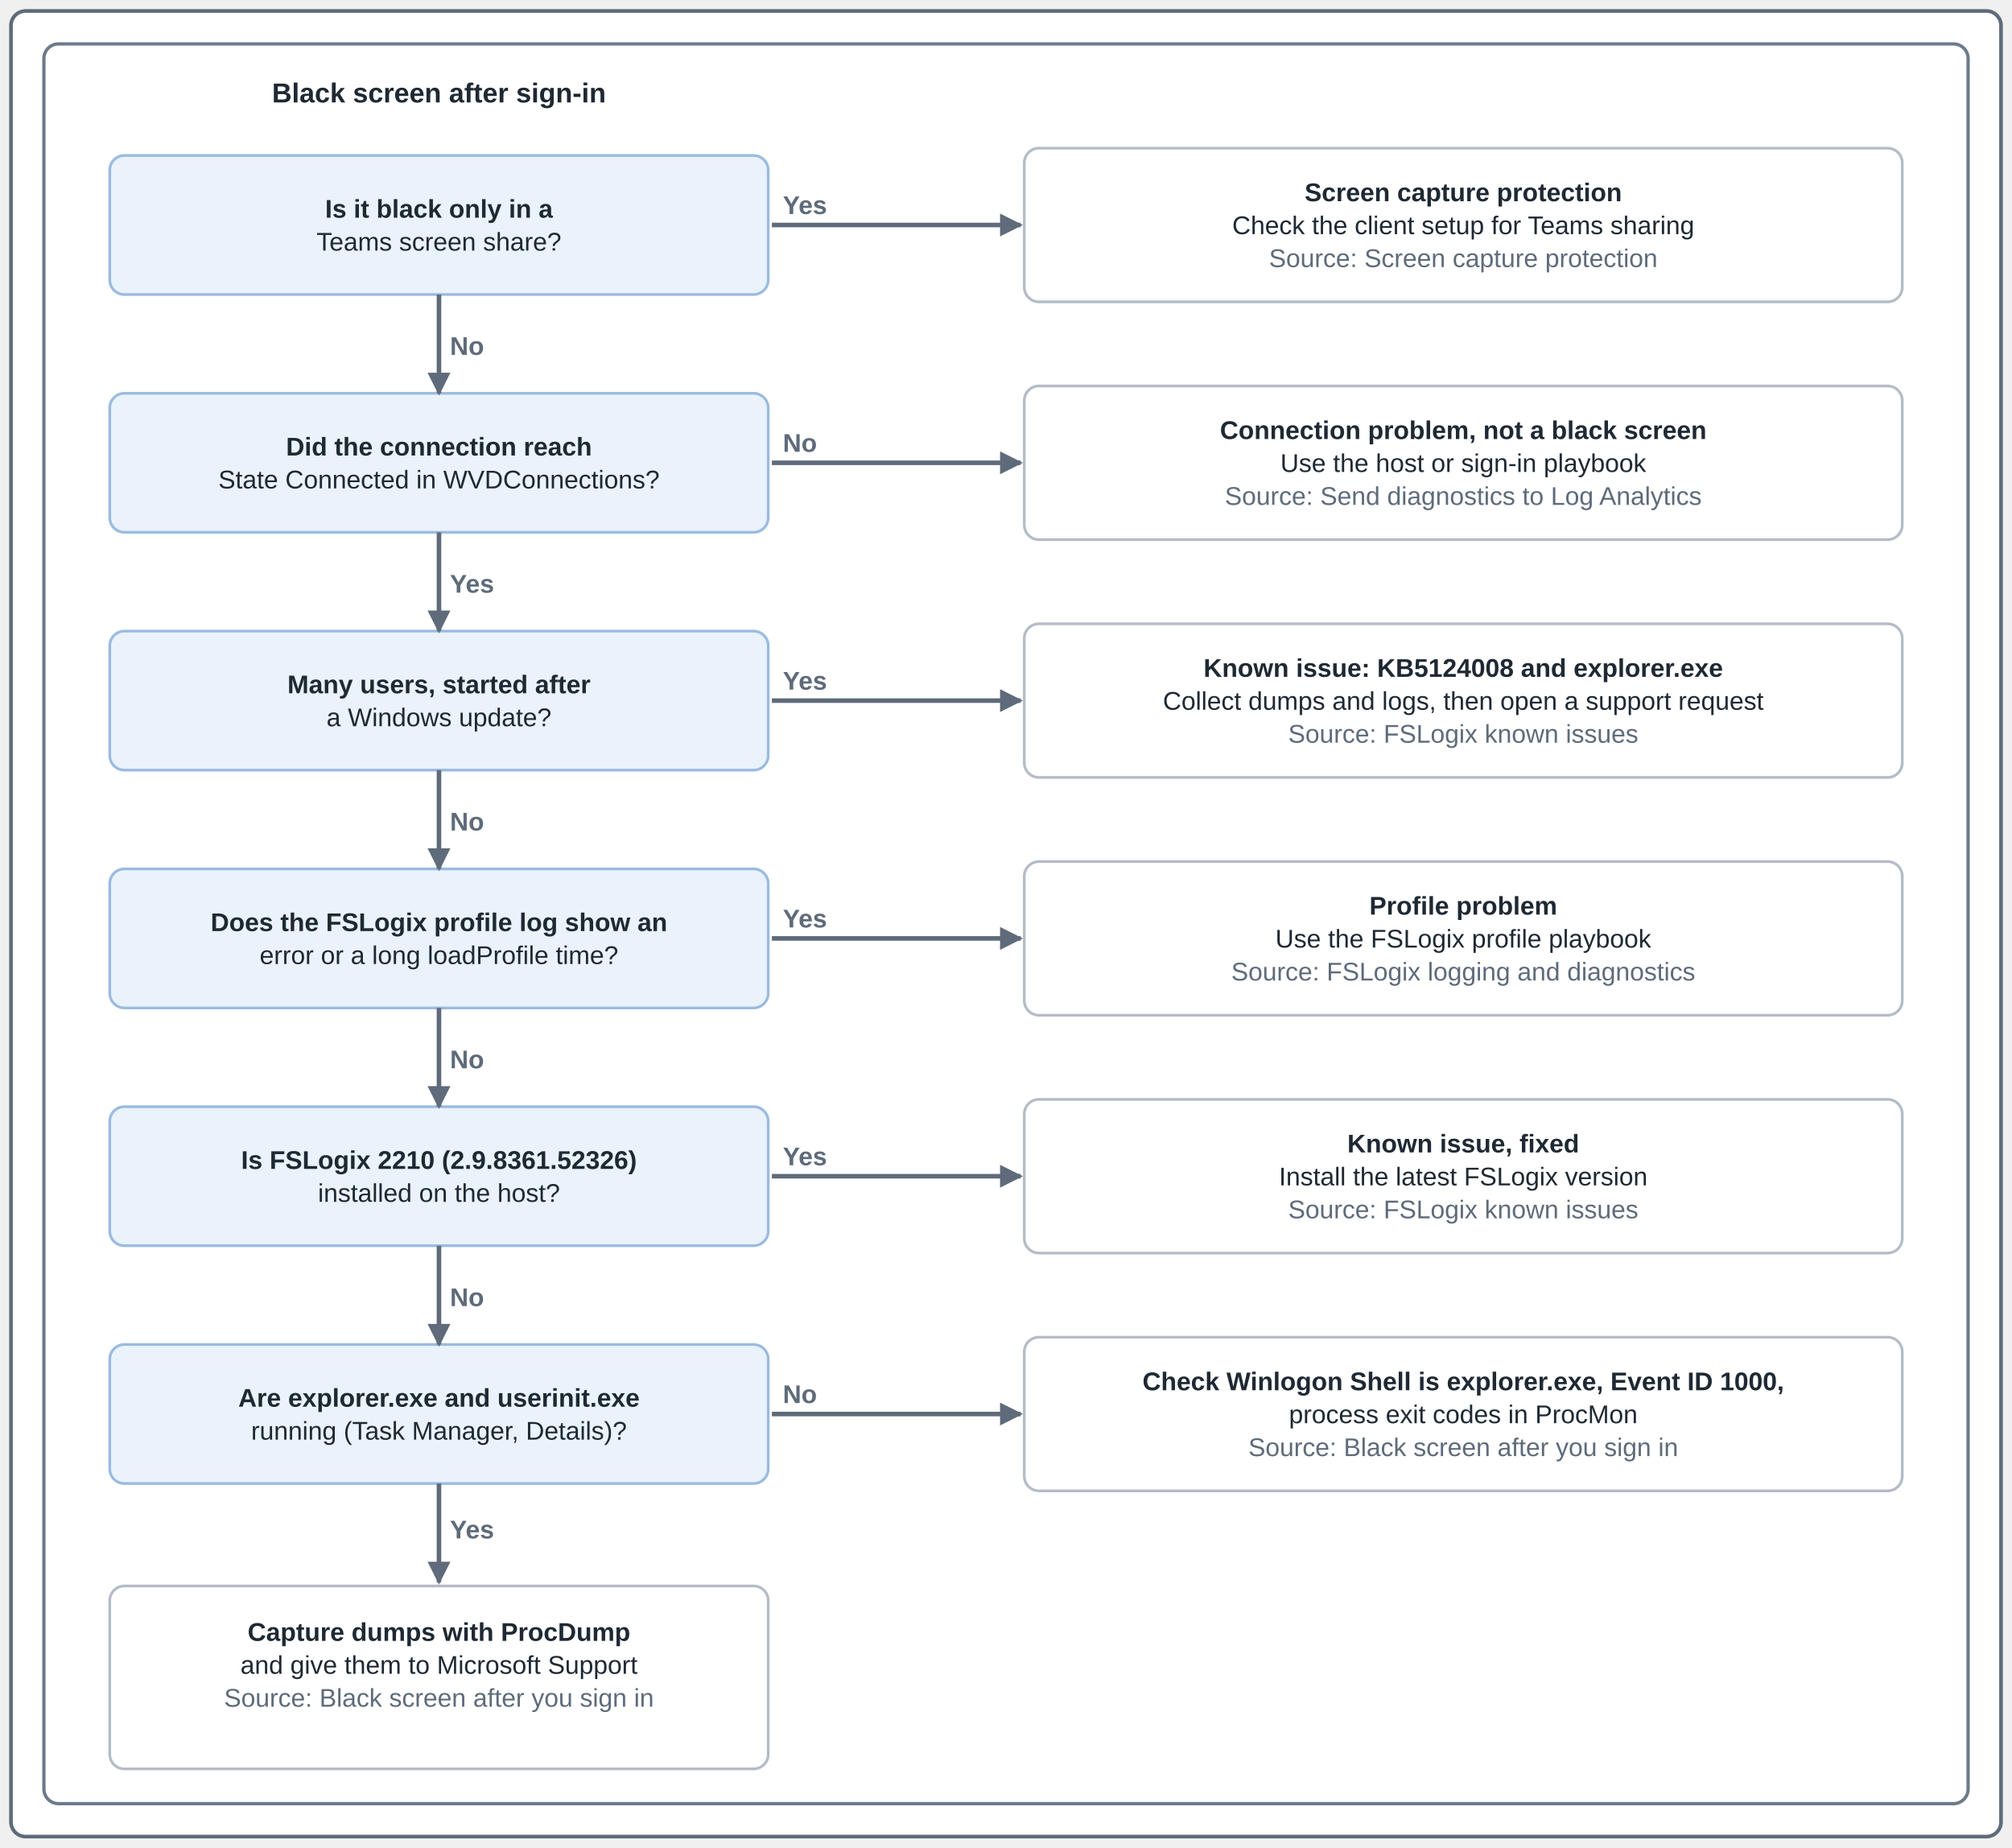
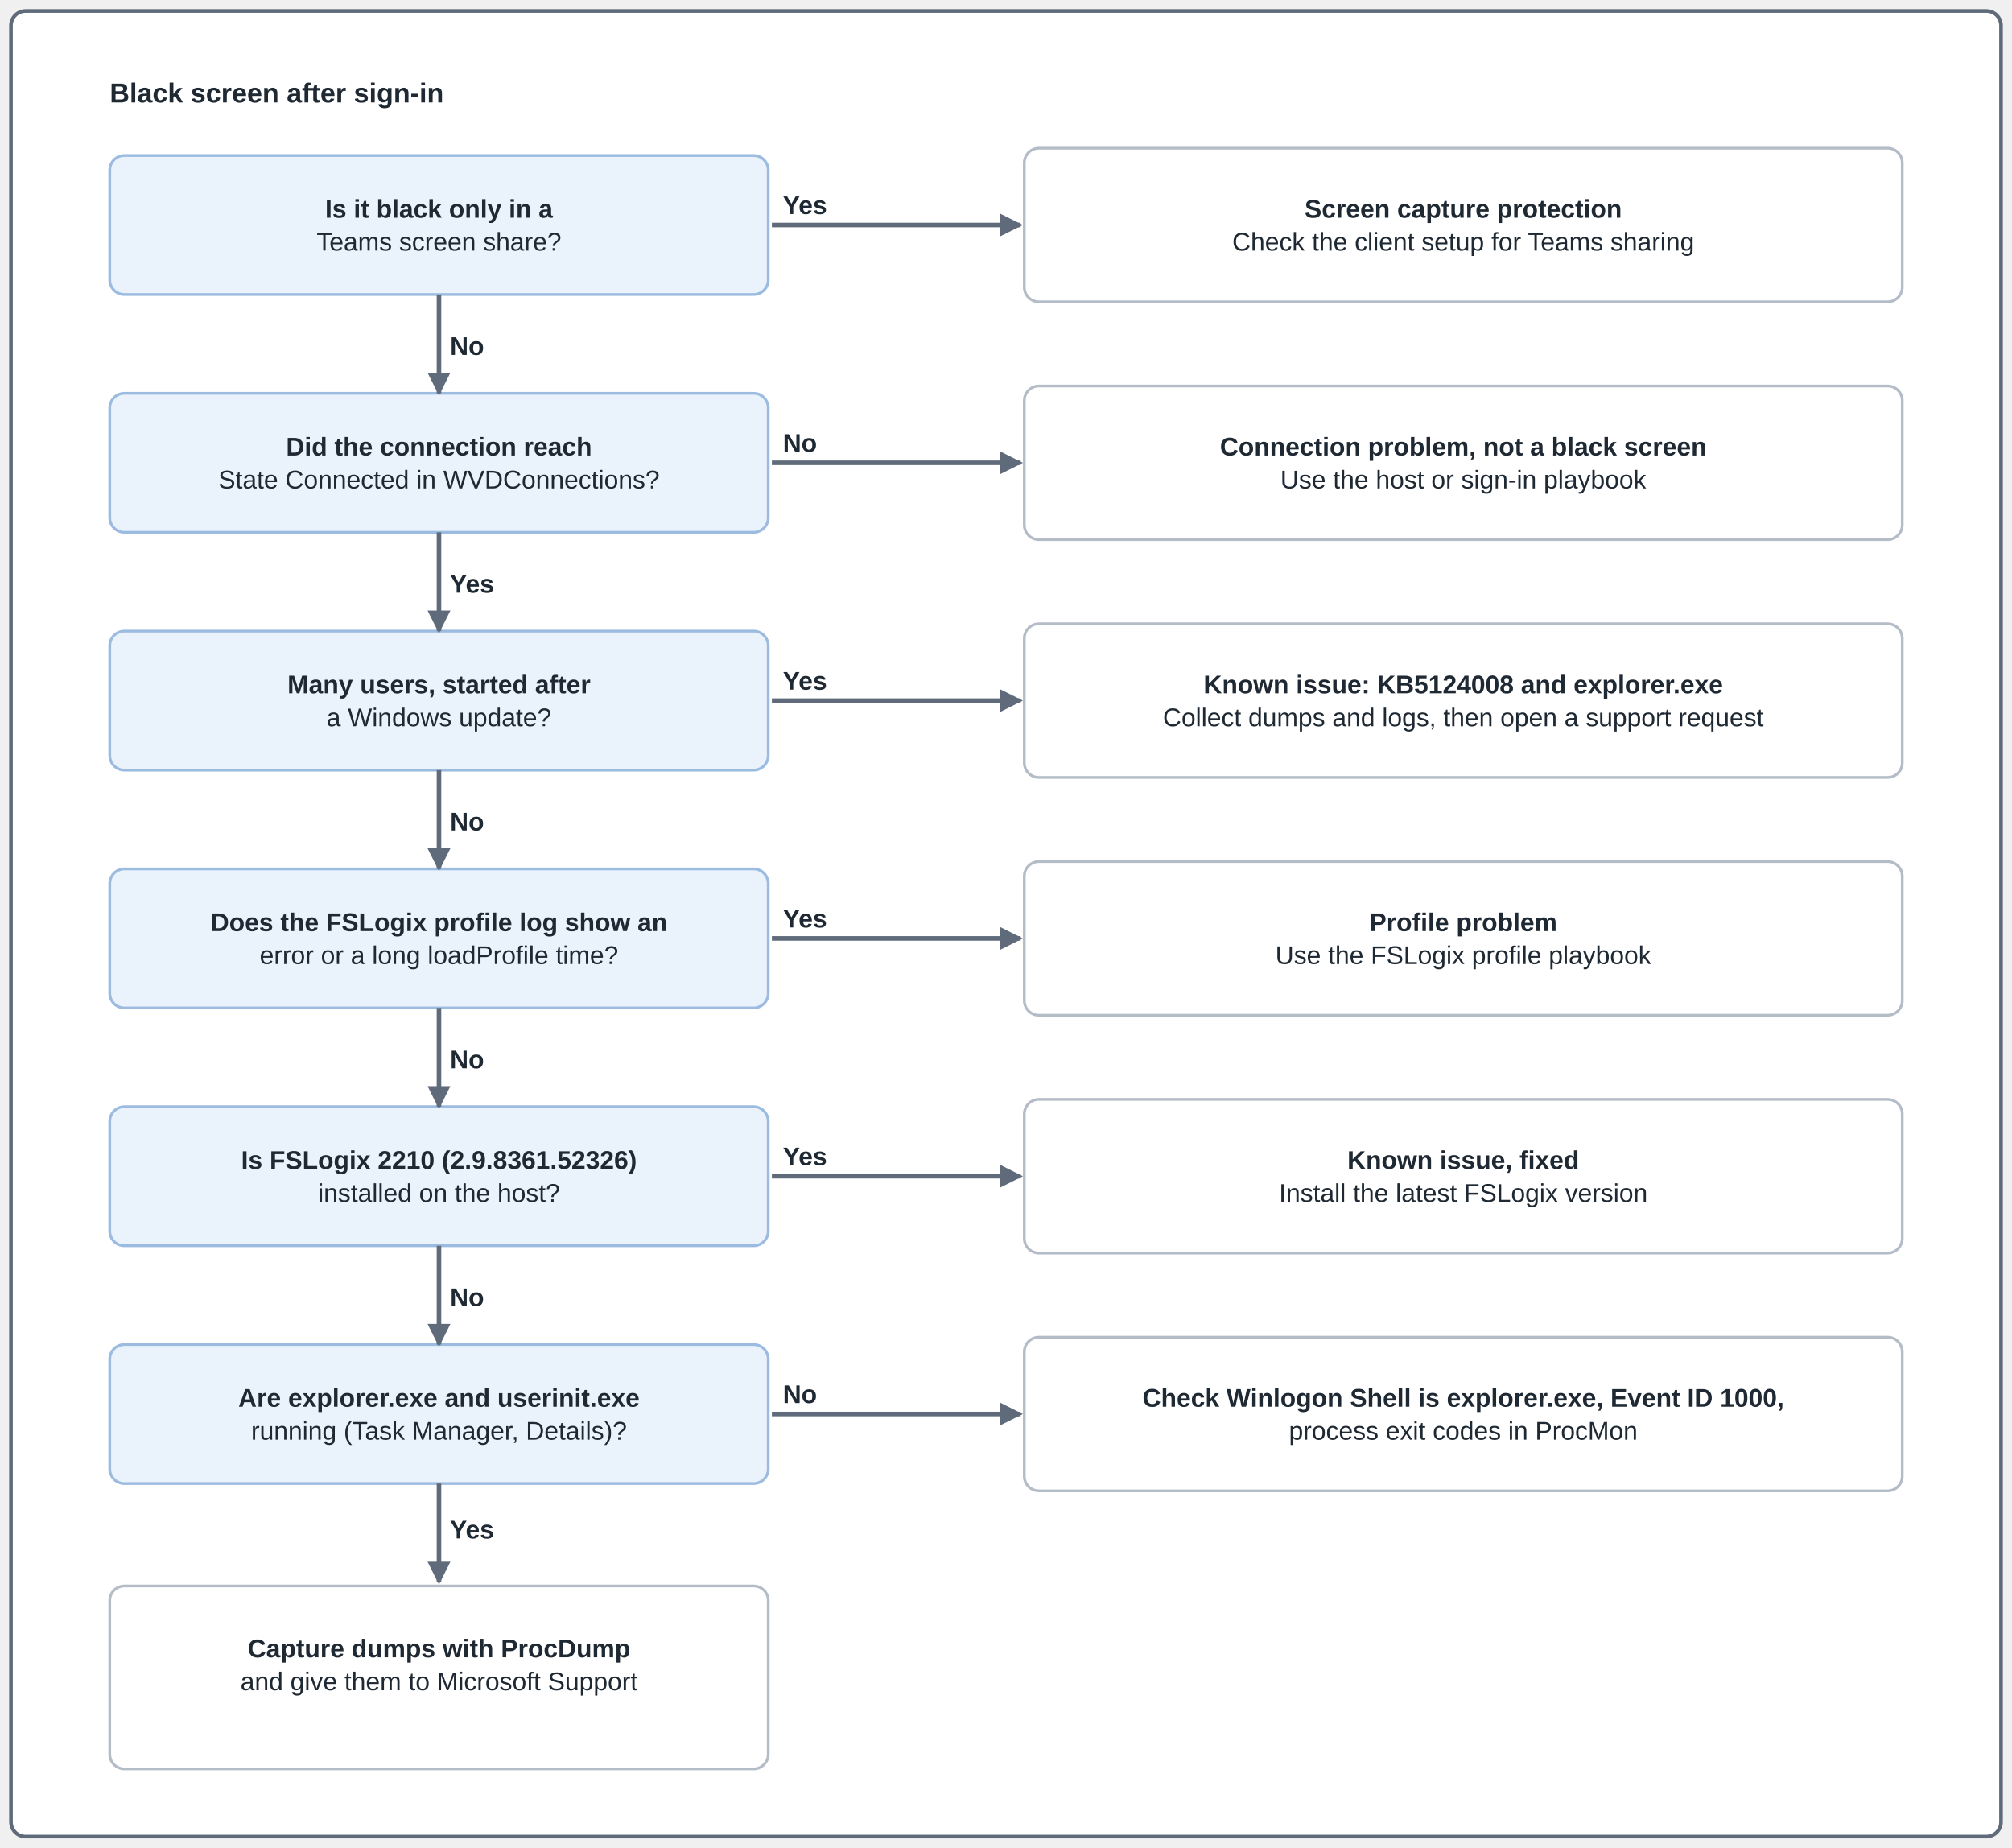
<svg xmlns="http://www.w3.org/2000/svg" viewBox="0 0 1100 1010" width="1100" height="1010" role="img" aria-labelledby="t d" font-family="Segoe UI, Arial, sans-serif">
  <defs>
    <marker id="a" viewBox="0 0 10 10" refX="9" refY="5" markerWidth="5" markerHeight="5" orient="auto">
      <path d="M0,0 L10,5 L0,10 z" fill="#5f6b7a" />
    </marker>
  </defs>
  <rect x="6" y="6" width="1088" height="998" rx="8" fill="#ffffff" stroke="#5f6b7a" stroke-width="2" />
-   <rect x="24" y="24" width="1052" height="962" rx="8" fill="#ffffff" stroke="#6c7a89" stroke-width="1.8" />
-   <text x="240.0" y="56" font-size="15" font-weight="600" text-anchor="middle" fill="#1f2933">Black screen after sign-in</text>
+   <text x="60" y="56" font-size="15" font-weight="600" text-anchor="start" fill="#1f2933">Black screen after sign-in</text>
  <rect x="60" y="85" width="360" height="76" rx="8" fill="#eaf2fb" stroke="#9bbbe0" stroke-width="1.5" />
  <text x="240.0" y="111" font-size="14" font-weight="600" text-anchor="middle" fill="#1f2933" />
  <text x="240.0" y="119.0" font-size="14" font-weight="600" text-anchor="middle" fill="#1f2933">Is it black only in a</text>
  <text x="240.0" y="137.0" font-size="14" text-anchor="middle" fill="#1f2933">Teams screen share?</text>
  <rect x="60" y="215" width="360" height="76" rx="8" fill="#eaf2fb" stroke="#9bbbe0" stroke-width="1.5" />
  <text x="240.0" y="241" font-size="14" font-weight="600" text-anchor="middle" fill="#1f2933" />
  <text x="240.0" y="249.0" font-size="14" font-weight="600" text-anchor="middle" fill="#1f2933">Did the connection reach</text>
  <text x="240.0" y="267.0" font-size="14" text-anchor="middle" fill="#1f2933">State Connected in WVDConnections?</text>
  <rect x="60" y="345" width="360" height="76" rx="8" fill="#eaf2fb" stroke="#9bbbe0" stroke-width="1.5" />
  <text x="240.0" y="371" font-size="14" font-weight="600" text-anchor="middle" fill="#1f2933" />
  <text x="240.0" y="379.0" font-size="14" font-weight="600" text-anchor="middle" fill="#1f2933">Many users, started after</text>
  <text x="240.0" y="397.0" font-size="14" text-anchor="middle" fill="#1f2933">a Windows update?</text>
  <rect x="60" y="475" width="360" height="76" rx="8" fill="#eaf2fb" stroke="#9bbbe0" stroke-width="1.5" />
  <text x="240.0" y="501" font-size="14" font-weight="600" text-anchor="middle" fill="#1f2933" />
  <text x="240.0" y="509.0" font-size="14" font-weight="600" text-anchor="middle" fill="#1f2933">Does the FSLogix profile log show an</text>
  <text x="240.0" y="527.0" font-size="14" text-anchor="middle" fill="#1f2933">error or a long loadProfile time?</text>
  <rect x="60" y="605" width="360" height="76" rx="8" fill="#eaf2fb" stroke="#9bbbe0" stroke-width="1.5" />
  <text x="240.0" y="631" font-size="14" font-weight="600" text-anchor="middle" fill="#1f2933" />
  <text x="240.0" y="639.0" font-size="14" font-weight="600" text-anchor="middle" fill="#1f2933">Is FSLogix 2210 (2.9.8361.52326)</text>
  <text x="240.0" y="657.0" font-size="14" text-anchor="middle" fill="#1f2933">installed on the host?</text>
  <rect x="60" y="735" width="360" height="76" rx="8" fill="#eaf2fb" stroke="#9bbbe0" stroke-width="1.5" />
  <text x="240.0" y="761" font-size="14" font-weight="600" text-anchor="middle" fill="#1f2933" />
  <text x="240.0" y="769.0" font-size="14" font-weight="600" text-anchor="middle" fill="#1f2933">Are explorer.exe and userinit.exe</text>
  <text x="240.0" y="787.0" font-size="14" text-anchor="middle" fill="#1f2933">running (Task Manager, Details)?</text>
  <line x1="240.0" y1="161" x2="240.0" y2="215" stroke="#5f6b7a" stroke-width="2.5" marker-end="url(#a)" />
-   <text x="246.0" y="194.0" font-size="14" font-weight="600" text-anchor="start" fill="#5f6b7a">No</text>
+   <text x="246.0" y="194.0" font-size="14" font-weight="600" text-anchor="start" fill="#1f2933">No</text>
  <line x1="240.0" y1="291" x2="240.0" y2="345" stroke="#5f6b7a" stroke-width="2.5" marker-end="url(#a)" />
-   <text x="246.0" y="324.0" font-size="14" font-weight="600" text-anchor="start" fill="#5f6b7a">Yes</text>
+   <text x="246.0" y="324.0" font-size="14" font-weight="600" text-anchor="start" fill="#1f2933">Yes</text>
  <line x1="240.0" y1="421" x2="240.0" y2="475" stroke="#5f6b7a" stroke-width="2.5" marker-end="url(#a)" />
-   <text x="246.0" y="454.0" font-size="14" font-weight="600" text-anchor="start" fill="#5f6b7a">No</text>
+   <text x="246.0" y="454.0" font-size="14" font-weight="600" text-anchor="start" fill="#1f2933">No</text>
  <line x1="240.0" y1="551" x2="240.0" y2="605" stroke="#5f6b7a" stroke-width="2.5" marker-end="url(#a)" />
-   <text x="246.0" y="584.0" font-size="14" font-weight="600" text-anchor="start" fill="#5f6b7a">No</text>
+   <text x="246.0" y="584.0" font-size="14" font-weight="600" text-anchor="start" fill="#1f2933">No</text>
  <line x1="240.0" y1="681" x2="240.0" y2="735" stroke="#5f6b7a" stroke-width="2.5" marker-end="url(#a)" />
-   <text x="246.0" y="714.0" font-size="14" font-weight="600" text-anchor="start" fill="#5f6b7a">No</text>
+   <text x="246.0" y="714.0" font-size="14" font-weight="600" text-anchor="start" fill="#1f2933">No</text>
  <line x1="422" y1="123" x2="558" y2="123" stroke="#5f6b7a" stroke-width="2.5" marker-end="url(#a)" />
-   <text x="428" y="117" font-size="14" font-weight="600" text-anchor="start" fill="#5f6b7a">Yes</text>
+   <text x="428" y="117" font-size="14" font-weight="600" text-anchor="start" fill="#1f2933">Yes</text>
  <line x1="422" y1="253" x2="558" y2="253" stroke="#5f6b7a" stroke-width="2.5" marker-end="url(#a)" />
-   <text x="428" y="247" font-size="14" font-weight="600" text-anchor="start" fill="#5f6b7a">No</text>
+   <text x="428" y="247" font-size="14" font-weight="600" text-anchor="start" fill="#1f2933">No</text>
  <line x1="422" y1="383" x2="558" y2="383" stroke="#5f6b7a" stroke-width="2.5" marker-end="url(#a)" />
-   <text x="428" y="377" font-size="14" font-weight="600" text-anchor="start" fill="#5f6b7a">Yes</text>
+   <text x="428" y="377" font-size="14" font-weight="600" text-anchor="start" fill="#1f2933">Yes</text>
  <line x1="422" y1="513" x2="558" y2="513" stroke="#5f6b7a" stroke-width="2.5" marker-end="url(#a)" />
-   <text x="428" y="507" font-size="14" font-weight="600" text-anchor="start" fill="#5f6b7a">Yes</text>
+   <text x="428" y="507" font-size="14" font-weight="600" text-anchor="start" fill="#1f2933">Yes</text>
  <line x1="422" y1="643" x2="558" y2="643" stroke="#5f6b7a" stroke-width="2.5" marker-end="url(#a)" />
-   <text x="428" y="637" font-size="14" font-weight="600" text-anchor="start" fill="#5f6b7a">Yes</text>
+   <text x="428" y="637" font-size="14" font-weight="600" text-anchor="start" fill="#1f2933">Yes</text>
  <line x1="422" y1="773" x2="558" y2="773" stroke="#5f6b7a" stroke-width="2.5" marker-end="url(#a)" />
-   <text x="428" y="767" font-size="14" font-weight="600" text-anchor="start" fill="#5f6b7a">No</text>
+   <text x="428" y="767" font-size="14" font-weight="600" text-anchor="start" fill="#1f2933">No</text>
  <rect x="560" y="81" width="480" height="84" rx="8" fill="#ffffff" stroke="#b4bcc7" stroke-width="1.5" />
-   <text x="800.0" y="107" font-size="14" font-weight="600" text-anchor="middle" fill="#1f2933" />
-   <text x="800.0" y="110.0" font-size="14" font-weight="600" text-anchor="middle" fill="#1f2933">Screen capture protection</text>
-   <text x="800.0" y="128.0" font-size="14" text-anchor="middle" fill="#1f2933">Check the client setup for Teams sharing</text>
-   <text x="800.0" y="146.0" font-size="14" text-anchor="middle" fill="#5f6b7a">Source: Screen capture protection</text>
+   <text x="800.0" y="116" font-size="14" font-weight="600" text-anchor="middle" fill="#1f2933" />
+   <text x="800.0" y="119" font-size="14" font-weight="600" text-anchor="middle" fill="#1f2933">Screen capture protection</text>
+   <text x="800.0" y="137" font-size="14" text-anchor="middle" fill="#1f2933">Check the client setup for Teams sharing</text>
  <rect x="560" y="211" width="480" height="84" rx="8" fill="#ffffff" stroke="#b4bcc7" stroke-width="1.5" />
-   <text x="800.0" y="237" font-size="14" font-weight="600" text-anchor="middle" fill="#1f2933" />
-   <text x="800.0" y="240.0" font-size="14" font-weight="600" text-anchor="middle" fill="#1f2933">Connection problem, not a black screen</text>
-   <text x="800.0" y="258.0" font-size="14" text-anchor="middle" fill="#1f2933">Use the host or sign-in playbook</text>
-   <text x="800.0" y="276.0" font-size="14" text-anchor="middle" fill="#5f6b7a">Source: Send diagnostics to Log Analytics</text>
+   <text x="800.0" y="246" font-size="14" font-weight="600" text-anchor="middle" fill="#1f2933" />
+   <text x="800.0" y="249" font-size="14" font-weight="600" text-anchor="middle" fill="#1f2933">Connection problem, not a black screen</text>
+   <text x="800.0" y="267" font-size="14" text-anchor="middle" fill="#1f2933">Use the host or sign-in playbook</text>
  <rect x="560" y="341" width="480" height="84" rx="8" fill="#ffffff" stroke="#b4bcc7" stroke-width="1.5" />
-   <text x="800.0" y="367" font-size="14" font-weight="600" text-anchor="middle" fill="#1f2933" />
-   <text x="800.0" y="370.0" font-size="14" font-weight="600" text-anchor="middle" fill="#1f2933">Known issue: KB5124008 and explorer.exe</text>
-   <text x="800.0" y="388.0" font-size="14" text-anchor="middle" fill="#1f2933">Collect dumps and logs, then open a support request</text>
-   <text x="800.0" y="406.0" font-size="14" text-anchor="middle" fill="#5f6b7a">Source: FSLogix known issues</text>
+   <text x="800.0" y="376" font-size="14" font-weight="600" text-anchor="middle" fill="#1f2933" />
+   <text x="800.0" y="379" font-size="14" font-weight="600" text-anchor="middle" fill="#1f2933">Known issue: KB5124008 and explorer.exe</text>
+   <text x="800.0" y="397" font-size="14" text-anchor="middle" fill="#1f2933">Collect dumps and logs, then open a support request</text>
  <rect x="560" y="471" width="480" height="84" rx="8" fill="#ffffff" stroke="#b4bcc7" stroke-width="1.5" />
-   <text x="800.0" y="497" font-size="14" font-weight="600" text-anchor="middle" fill="#1f2933" />
-   <text x="800.0" y="500.0" font-size="14" font-weight="600" text-anchor="middle" fill="#1f2933">Profile problem</text>
-   <text x="800.0" y="518.0" font-size="14" text-anchor="middle" fill="#1f2933">Use the FSLogix profile playbook</text>
-   <text x="800.0" y="536.0" font-size="14" text-anchor="middle" fill="#5f6b7a">Source: FSLogix logging and diagnostics</text>
+   <text x="800.0" y="506" font-size="14" font-weight="600" text-anchor="middle" fill="#1f2933" />
+   <text x="800.0" y="509" font-size="14" font-weight="600" text-anchor="middle" fill="#1f2933">Profile problem</text>
+   <text x="800.0" y="527" font-size="14" text-anchor="middle" fill="#1f2933">Use the FSLogix profile playbook</text>
  <rect x="560" y="601" width="480" height="84" rx="8" fill="#ffffff" stroke="#b4bcc7" stroke-width="1.5" />
-   <text x="800.0" y="627" font-size="14" font-weight="600" text-anchor="middle" fill="#1f2933" />
-   <text x="800.0" y="630.0" font-size="14" font-weight="600" text-anchor="middle" fill="#1f2933">Known issue, fixed</text>
-   <text x="800.0" y="648.0" font-size="14" text-anchor="middle" fill="#1f2933">Install the latest FSLogix version</text>
-   <text x="800.0" y="666.0" font-size="14" text-anchor="middle" fill="#5f6b7a">Source: FSLogix known issues</text>
+   <text x="800.0" y="636" font-size="14" font-weight="600" text-anchor="middle" fill="#1f2933" />
+   <text x="800.0" y="639" font-size="14" font-weight="600" text-anchor="middle" fill="#1f2933">Known issue, fixed</text>
+   <text x="800.0" y="657" font-size="14" text-anchor="middle" fill="#1f2933">Install the latest FSLogix version</text>
  <rect x="560" y="731" width="480" height="84" rx="8" fill="#ffffff" stroke="#b4bcc7" stroke-width="1.5" />
-   <text x="800.0" y="757" font-size="14" font-weight="600" text-anchor="middle" fill="#1f2933" />
-   <text x="800.0" y="760.0" font-size="14" font-weight="600" text-anchor="middle" fill="#1f2933">Check Winlogon Shell is explorer.exe, Event ID 1000,</text>
-   <text x="800.0" y="778.0" font-size="14" text-anchor="middle" fill="#1f2933">process exit codes in ProcMon</text>
-   <text x="800.0" y="796.0" font-size="14" text-anchor="middle" fill="#5f6b7a">Source: Black screen after you sign in</text>
+   <text x="800.0" y="766" font-size="14" font-weight="600" text-anchor="middle" fill="#1f2933" />
+   <text x="800.0" y="769" font-size="14" font-weight="600" text-anchor="middle" fill="#1f2933">Check Winlogon Shell is explorer.exe, Event ID 1000,</text>
+   <text x="800.0" y="787" font-size="14" text-anchor="middle" fill="#1f2933">process exit codes in ProcMon</text>
  <line x1="240.0" y1="811" x2="240.0" y2="865" stroke="#5f6b7a" stroke-width="2.5" marker-end="url(#a)" />
-   <text x="246.0" y="841" font-size="14" font-weight="600" text-anchor="start" fill="#5f6b7a">Yes</text>
+   <text x="246.0" y="841" font-size="14" font-weight="600" text-anchor="start" fill="#1f2933">Yes</text>
  <rect x="60" y="867" width="360" height="100" rx="8" fill="#ffffff" stroke="#b4bcc7" stroke-width="1.5" />
-   <text x="240.0" y="893" font-size="14" font-weight="600" text-anchor="middle" fill="#1f2933" />
-   <text x="240.0" y="897" font-size="14" font-weight="600" text-anchor="middle" fill="#1f2933">Capture dumps with ProcDump</text>
-   <text x="240.0" y="915" font-size="14" text-anchor="middle" fill="#1f2933">and give them to Microsoft Support</text>
-   <text x="240.0" y="933" font-size="14" text-anchor="middle" fill="#5f6b7a">Source: Black screen after you sign in</text>
+   <text x="240.0" y="902" font-size="14" font-weight="600" text-anchor="middle" fill="#1f2933" />
+   <text x="240.0" y="906" font-size="14" font-weight="600" text-anchor="middle" fill="#1f2933">Capture dumps with ProcDump</text>
+   <text x="240.0" y="924" font-size="14" text-anchor="middle" fill="#1f2933">and give them to Microsoft Support</text>
</svg>
